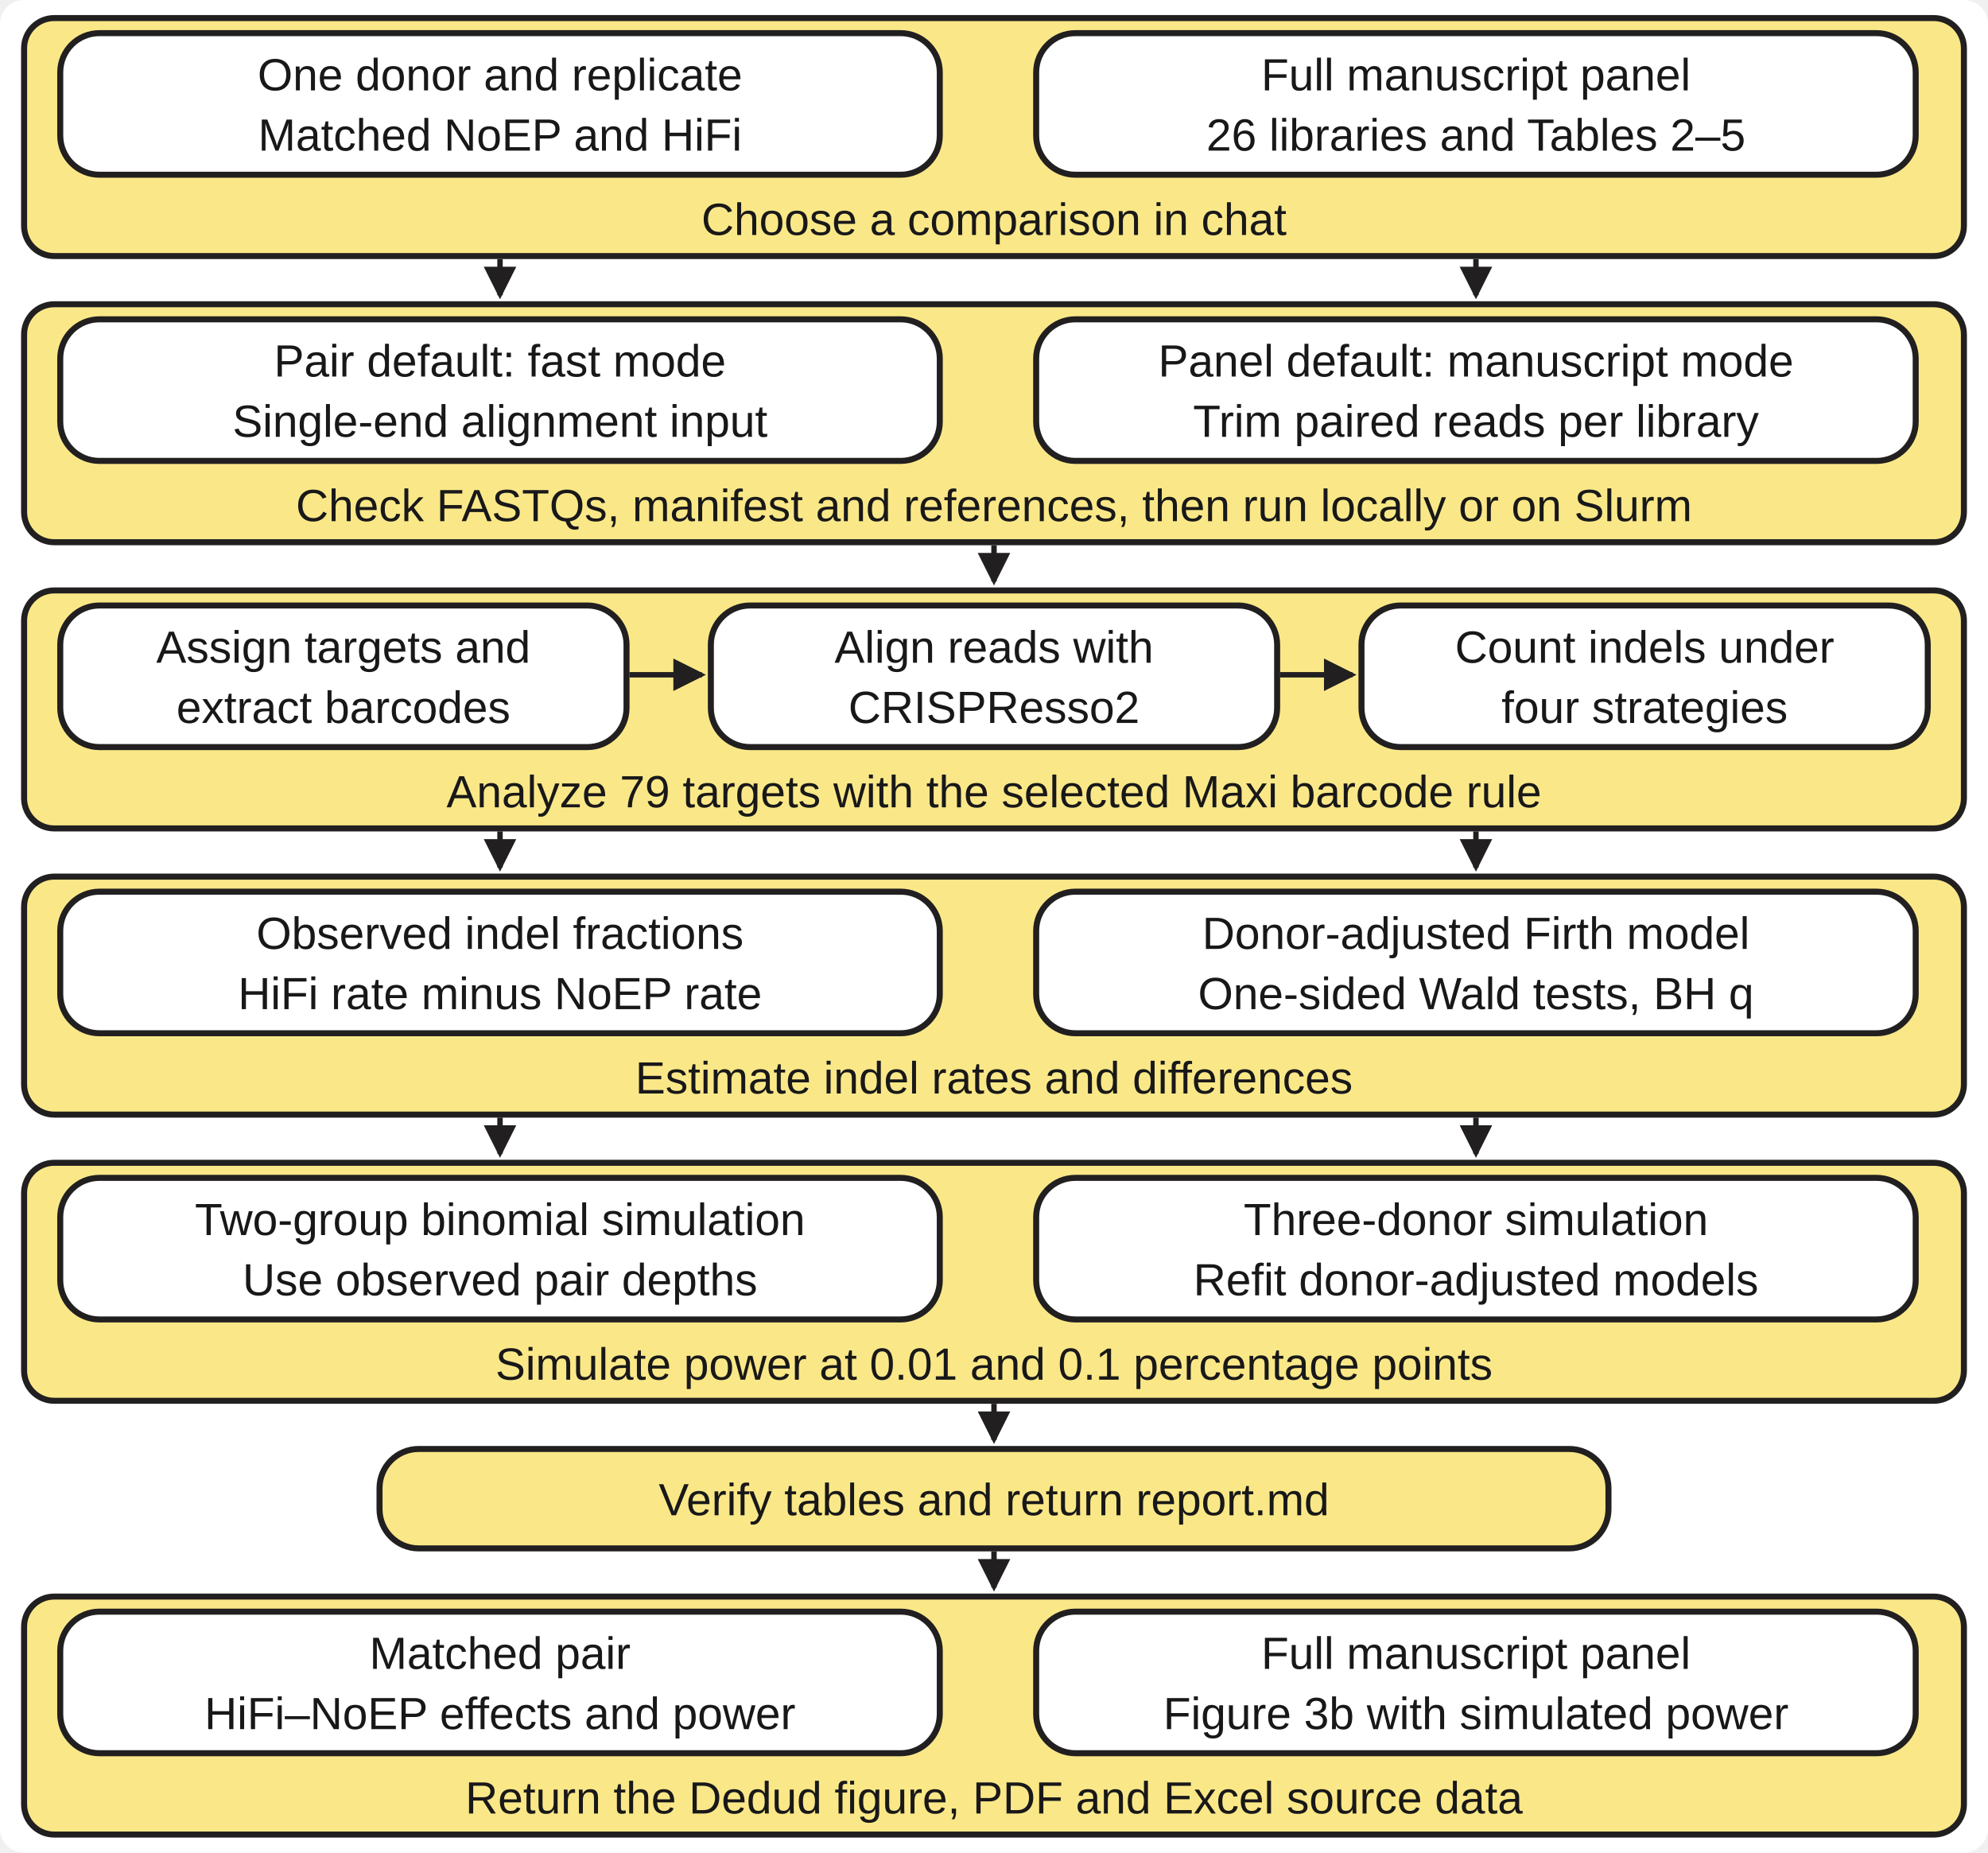
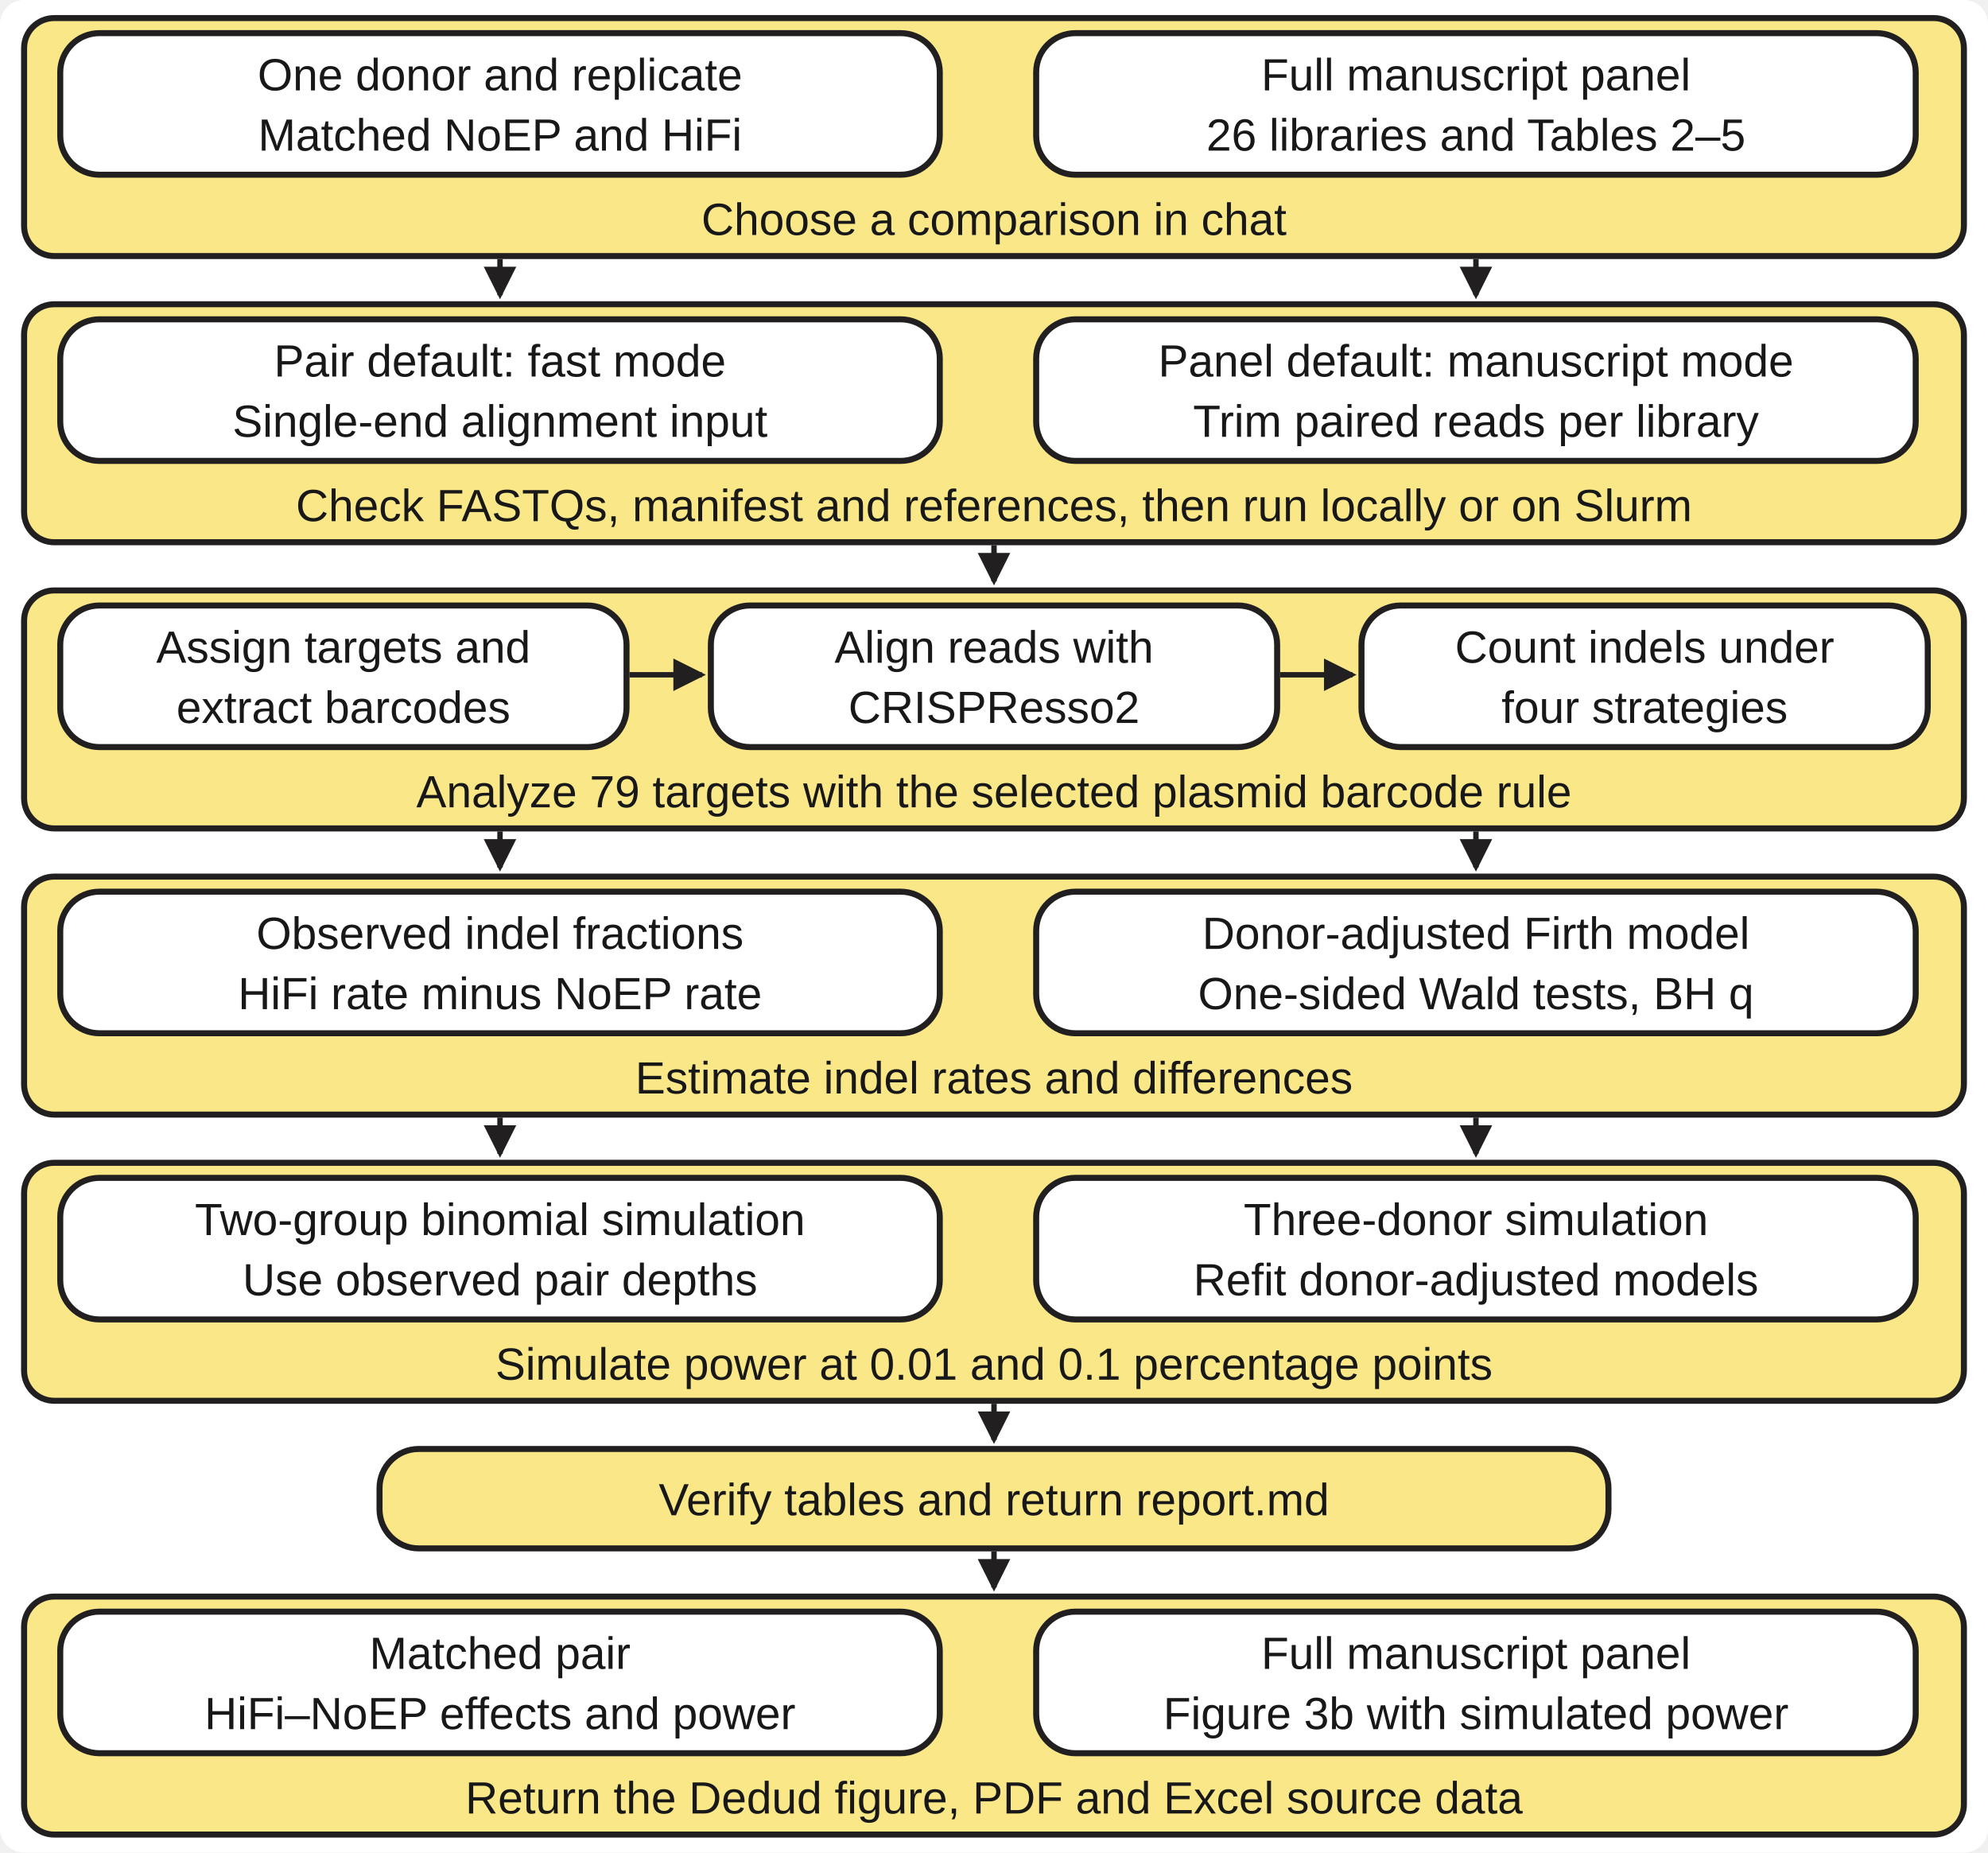
<svg xmlns="http://www.w3.org/2000/svg" width="660" height="615" viewBox="0 0 660 615" role="img" aria-labelledby="title desc">
  <defs>
    <marker id="arrow" viewBox="0 0 8 8" refX="7" refY="4" markerWidth="6" markerHeight="6" orient="auto">
      <path d="M0 0 L8 4 L0 8 Z" fill="#211f20" />
    </marker>
  </defs>
  <style>
    .stage, .output { fill: #fae888; stroke: #211f20; stroke-width: 2; }
    .task { fill: white; stroke: #211f20; stroke-width: 2; }
    .flow { fill: none; stroke: #211f20; stroke-width: 1.8; marker-end: url(#arrow); }
    text { font-family: Arial, Helvetica, sans-serif; font-size: 15px; fill: #191819; text-anchor: middle; }
    @media (max-width: 480px) { text { font-size: 19px; } }
  </style>
  <rect width="660" height="615" rx="8" fill="white" />
  <g aria-label="Choose a comparison in chat">
    <rect class="stage" x="8" y="6" width="644" height="79" rx="10" />
    <rect class="task" x="20" y="11" width="292" height="47" rx="13" />
    <text x="166" y="30">One donor and replicate</text>
    <text x="166" y="50">Matched NoEP and HiFi</text>
    <rect class="task" x="344" y="11" width="292" height="47" rx="13" />
    <text x="490" y="30">Full manuscript panel</text>
    <text x="490" y="50">26 libraries and Tables 2–5</text>
    <text x="330" y="78">Choose a comparison in chat</text>
  </g>
  <path class="flow" d="M166 86 v12" />
  <path class="flow" d="M490 86 v12" />
  <g aria-label="Check FASTQs, manifest and references, then run locally or on Slurm">
    <rect class="stage" x="8" y="101" width="644" height="79" rx="10" />
    <rect class="task" x="20" y="106" width="292" height="47" rx="13" />
    <text x="166" y="125">Pair default: fast mode</text>
    <text x="166" y="145">Single-end alignment input</text>
    <rect class="task" x="344" y="106" width="292" height="47" rx="13" />
    <text x="490" y="125">Panel default: manuscript mode</text>
    <text x="490" y="145">Trim paired reads per library</text>
    <text x="330" y="173">Check FASTQs, manifest and references, then run locally or on Slurm</text>
  </g>
  <path class="flow" d="M330 181 v12" />
-   <g aria-label="Analyze 79 targets with the selected Maxi barcode rule">
+   <g aria-label="Analyze 79 targets with the selected plasmid barcode rule">
    <rect class="stage" x="8" y="196" width="644" height="79" rx="10" />
    <rect class="task" x="20" y="201" width="188" height="47" rx="13" />
    <text x="114" y="220">Assign targets and</text>
    <text x="114" y="240">extract barcodes</text>
    <path class="flow" d="M209 224 h24" />
    <rect class="task" x="236" y="201" width="188" height="47" rx="13" />
    <text x="330" y="220">Align reads with</text>
    <text x="330" y="240">CRISPResso2</text>
    <path class="flow" d="M425 224 h24" />
    <rect class="task" x="452" y="201" width="188" height="47" rx="13" />
    <text x="546" y="220">Count indels under</text>
    <text x="546" y="240">four strategies</text>
-     <text x="330" y="268">Analyze 79 targets with the selected Maxi barcode rule</text>
+     <text x="330" y="268">Analyze 79 targets with the selected plasmid barcode rule</text>
  </g>
  <path class="flow" d="M166 276 v12" />
  <path class="flow" d="M490 276 v12" />
  <g aria-label="Estimate indel rates and differences">
    <rect class="stage" x="8" y="291" width="644" height="79" rx="10" />
    <rect class="task" x="20" y="296" width="292" height="47" rx="13" />
    <text x="166" y="315">Observed indel fractions</text>
    <text x="166" y="335">HiFi rate minus NoEP rate</text>
    <rect class="task" x="344" y="296" width="292" height="47" rx="13" />
    <text x="490" y="315">Donor-adjusted Firth model</text>
    <text x="490" y="335">One-sided Wald tests, BH q</text>
    <text x="330" y="363">Estimate indel rates and differences</text>
  </g>
  <path class="flow" d="M166 371 v12" />
  <path class="flow" d="M490 371 v12" />
  <g aria-label="Simulate power at 0.01 and 0.1 percentage points">
    <rect class="stage" x="8" y="386" width="644" height="79" rx="10" />
    <rect class="task" x="20" y="391" width="292" height="47" rx="13" />
    <text x="166" y="410">Two-group binomial simulation</text>
    <text x="166" y="430">Use observed pair depths</text>
    <rect class="task" x="344" y="391" width="292" height="47" rx="13" />
    <text x="490" y="410">Three-donor simulation</text>
    <text x="490" y="430">Refit donor-adjusted models</text>
    <text x="330" y="458">Simulate power at 0.01 and 0.1 percentage points</text>
  </g>
  <path class="flow" d="M330 466 v12" />
  <rect class="output" x="126" y="481" width="408" height="33" rx="13" />
  <text x="330" y="503">Verify tables and return report.md</text>
  <path class="flow" d="M330 515 v12" />
  <g aria-label="Return the Dedud figure, PDF and Excel source data">
    <rect class="stage" x="8" y="530" width="644" height="79" rx="10" />
    <rect class="task" x="20" y="535" width="292" height="47" rx="13" />
    <text x="166" y="554">Matched pair</text>
    <text x="166" y="574">HiFi–NoEP effects and power</text>
    <rect class="task" x="344" y="535" width="292" height="47" rx="13" />
    <text x="490" y="554">Full manuscript panel</text>
    <text x="490" y="574">Figure 3b with simulated power</text>
    <text x="330" y="602">Return the Dedud figure, PDF and Excel source data</text>
  </g>
</svg>
